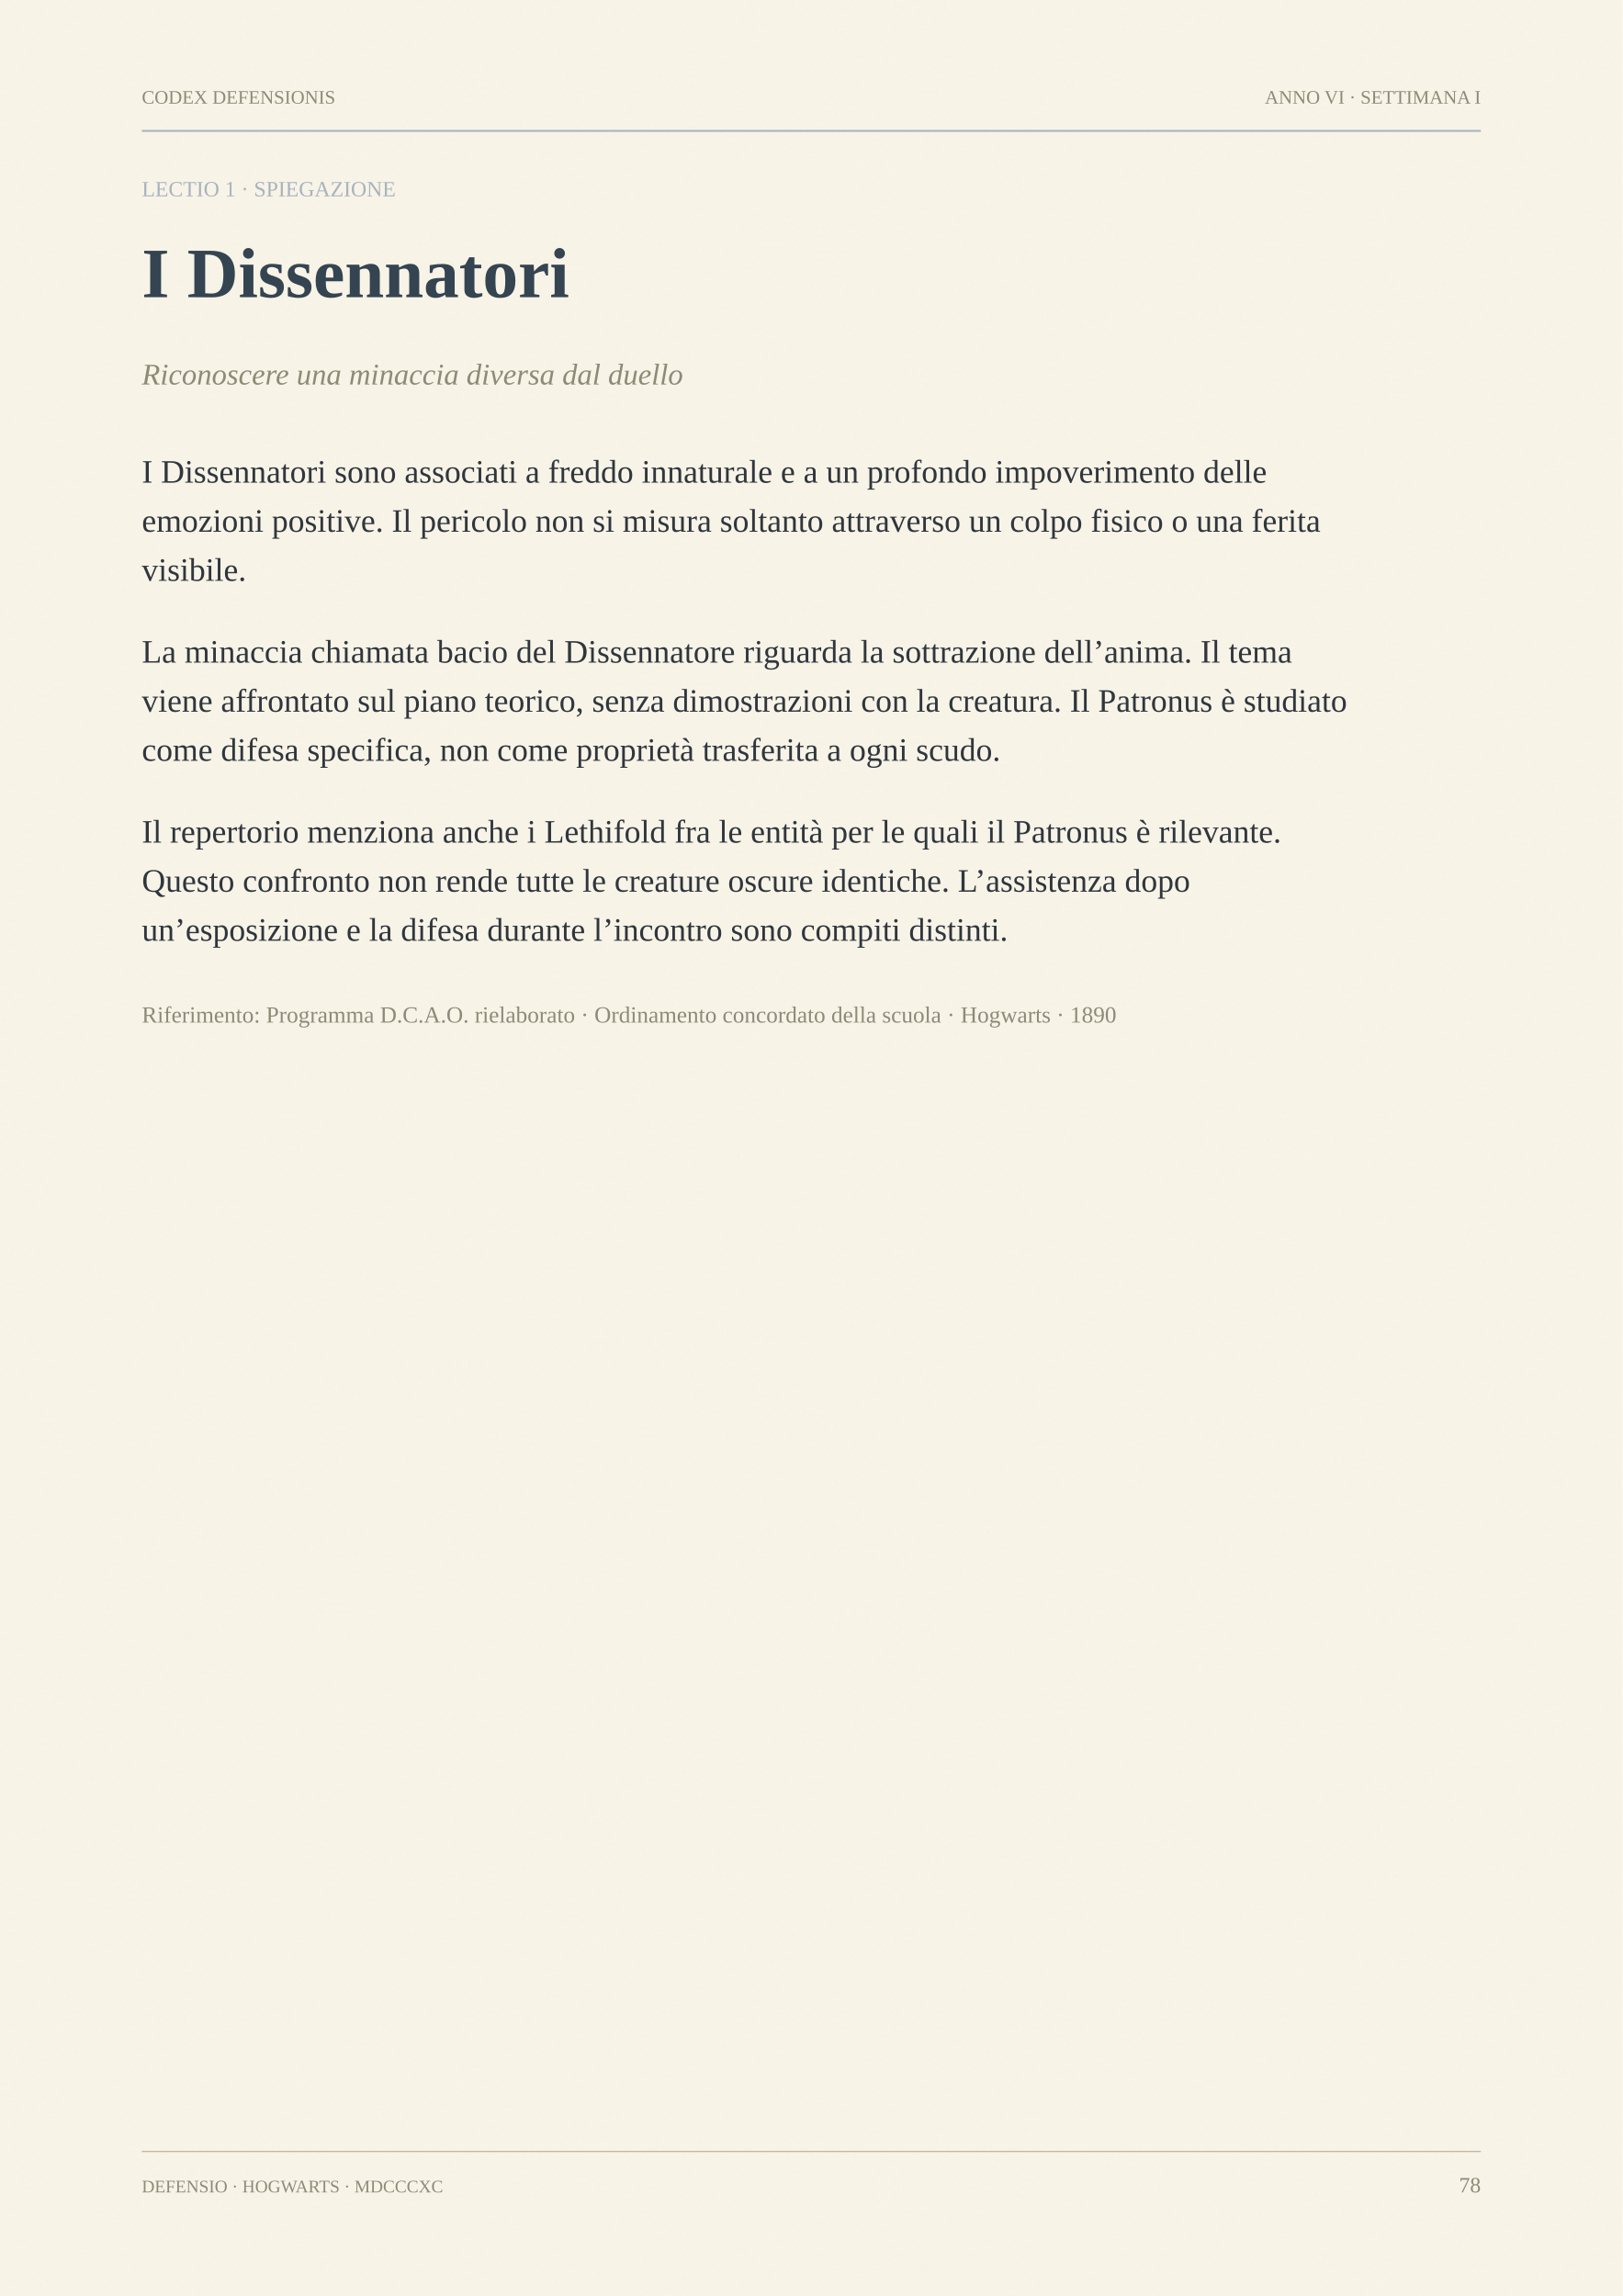
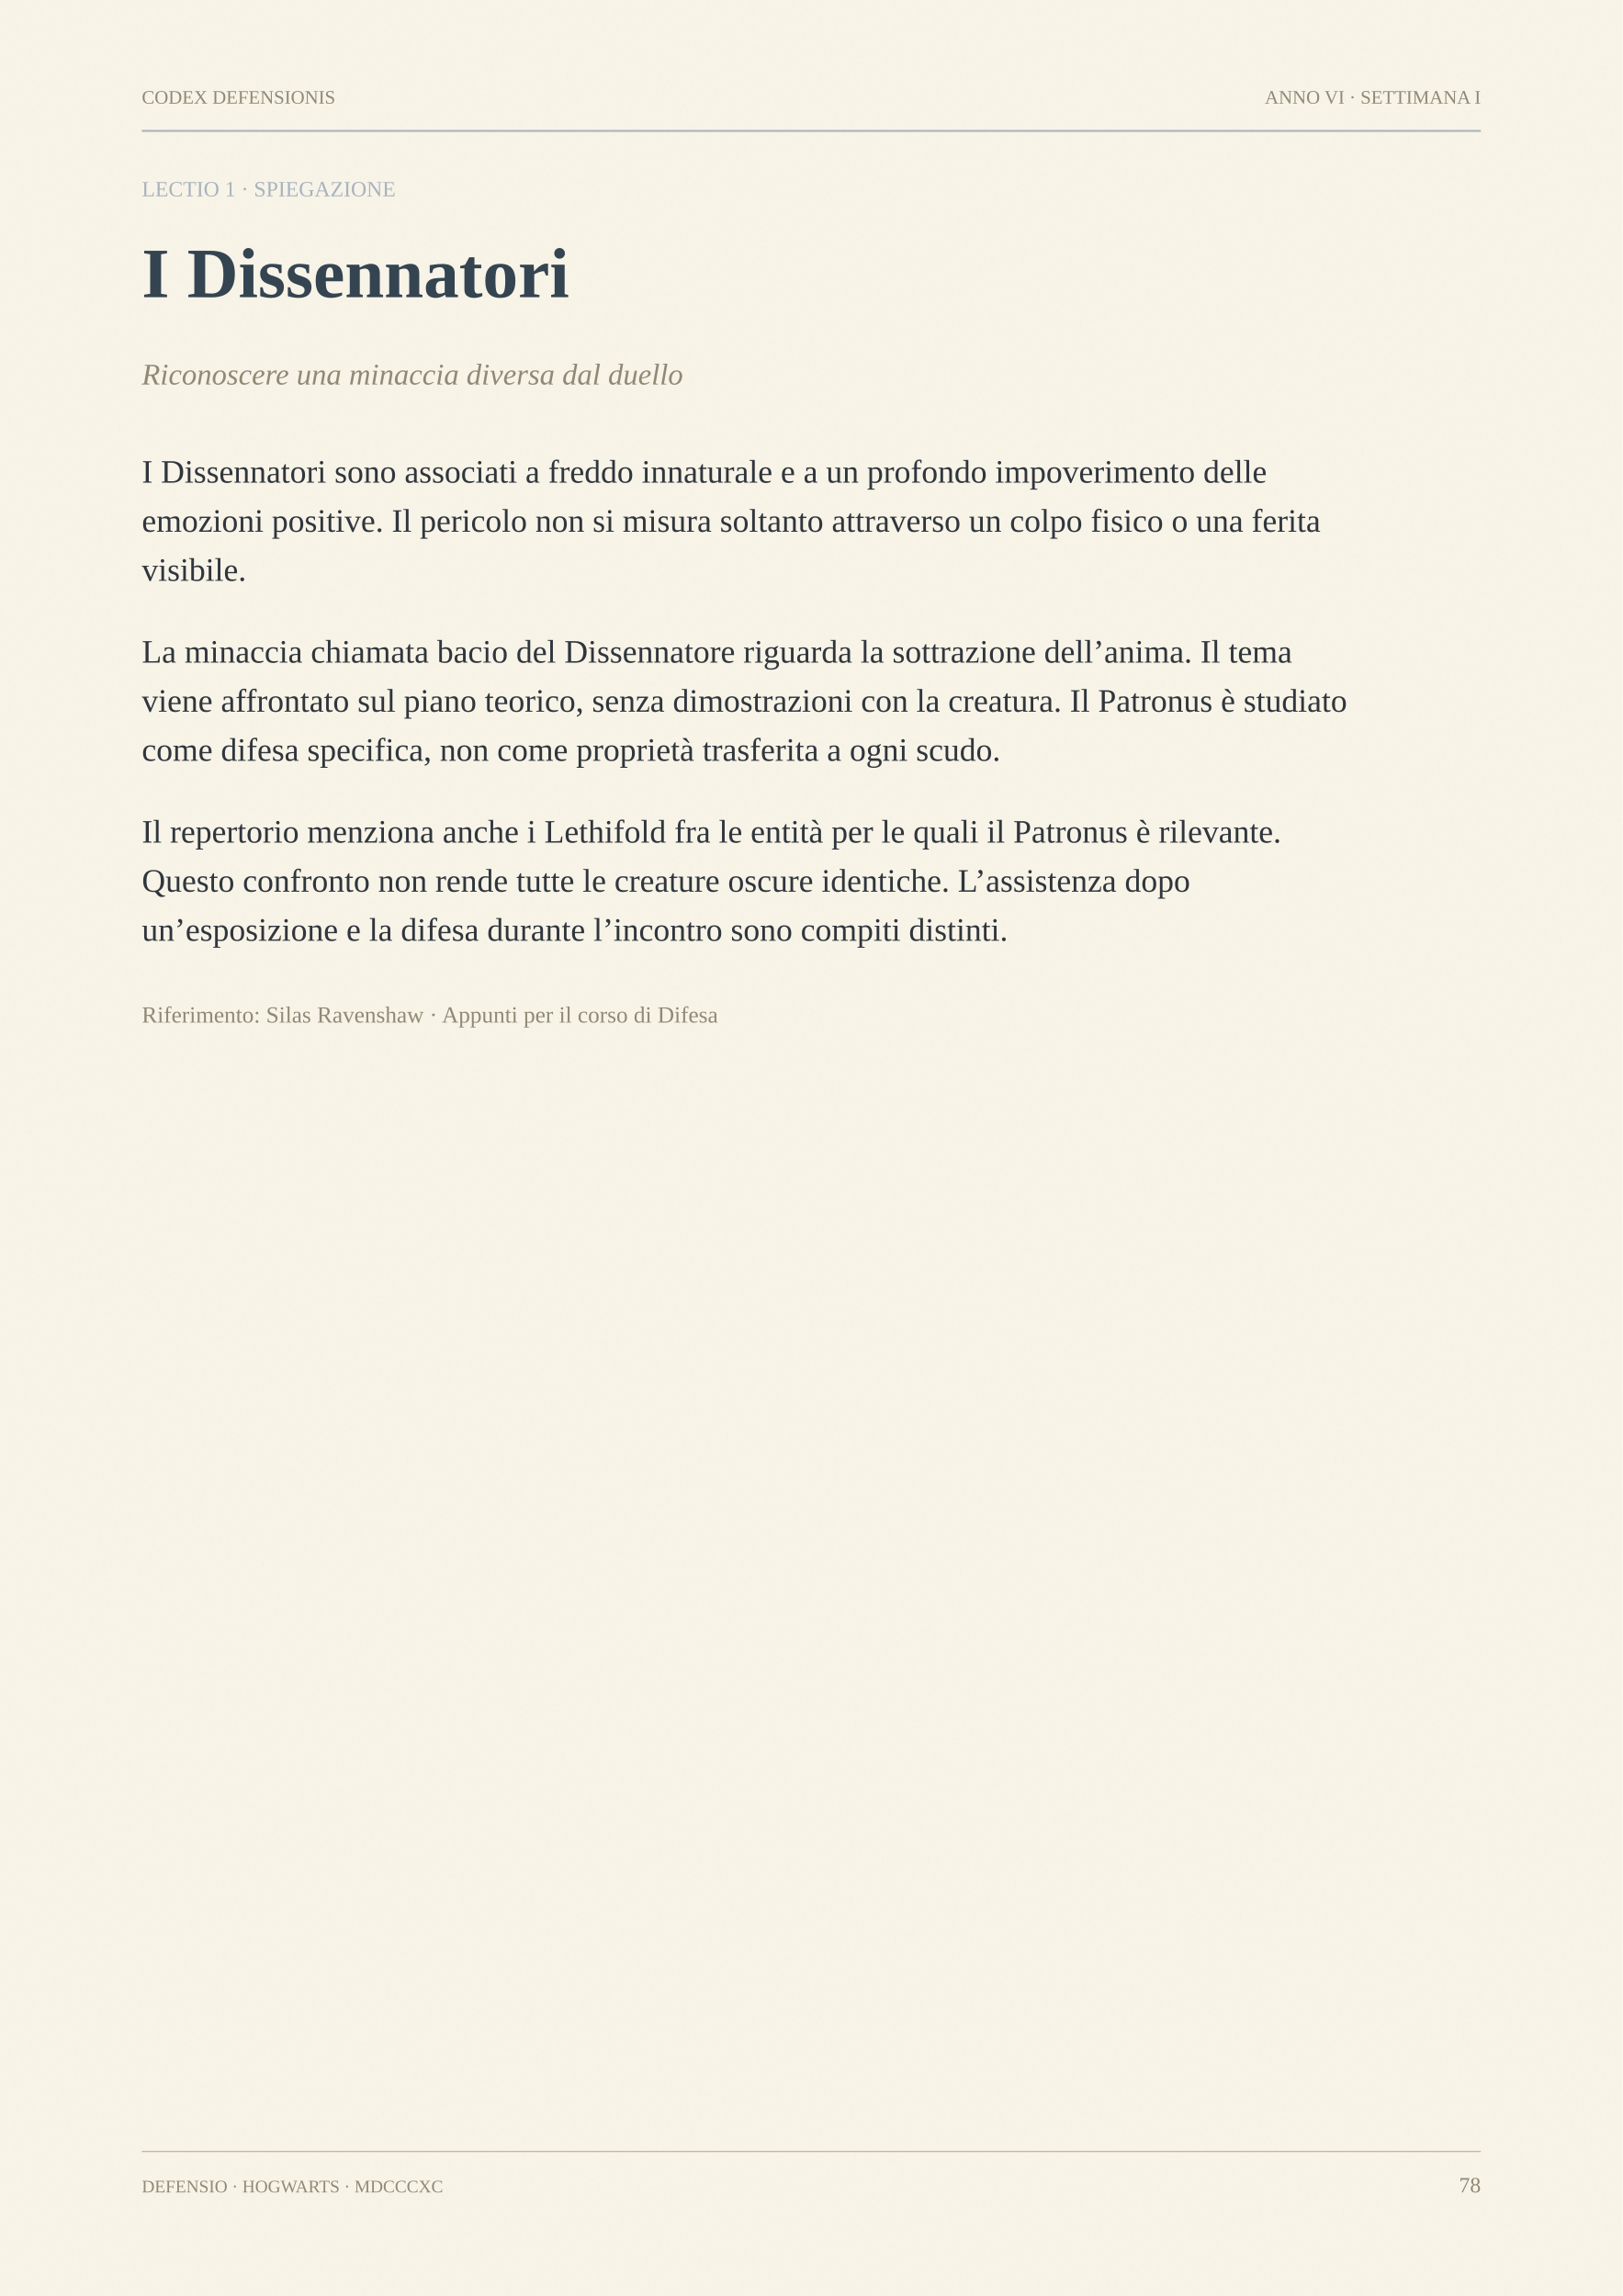
<svg xmlns="http://www.w3.org/2000/svg" width="595" height="842" viewBox="0 0 595 842">
  <defs>
    <filter id="grain">
      <feTurbulence type="fractalNoise" baseFrequency=".7" numOctaves="3" stitchTiles="stitch" />
      <feColorMatrix type="saturate" values="0" />
    </filter>
    <pattern id="paper" width="595" height="842" patternUnits="userSpaceOnUse">
      <rect width="595" height="842" filter="url(#grain)" opacity=".17" />
    </pattern>
    <linearGradient id="leather">
      <stop stop-color="#0e141a" />
      <stop offset=".12" stop-color="#394652" />
      <stop offset=".6" stop-color="#232f3b" />
      <stop offset="1" stop-color="#090e14" />
    </linearGradient>
  </defs>
  <rect width="595" height="842" fill="#f8f4e8" />
  <rect width="595" height="842" fill="url(#paper)" opacity=".17" />
  <text x="52" y="38" font-family="Georgia, Times New Roman, serif" font-size="7" fill="#8e8a76">CODEX DEFENSIONIS</text>
  <text x="543" y="38" font-family="Georgia, Times New Roman, serif" font-size="7" fill="#8e8a76" text-anchor="end">ANNO VI · SETTIMANA I</text>
  <text x="52" y="72" font-family="Georgia, Times New Roman, serif" font-size="8" fill="#a9b3bd">LECTIO 1 · SPIEGAZIONE</text>
  <path d="M52 48H543" stroke="#a9b3bd" stroke-width=".7" />
  <text x="52" y="109" font-family="Georgia, Times New Roman, serif" font-size="26" fill="#354451" font-weight="bold">I Dissennatori</text>
  <text x="52" y="141" font-family="Georgia, Times New Roman, serif" font-size="11" fill="#8e8a76" font-style="italic">Riconoscere una minaccia diversa dal duello</text>
  <text x="52" y="177" font-family="Georgia, Times New Roman, serif" font-size="12" fill="#30363d">I Dissennatori sono associati a freddo innaturale e a un profondo impoverimento delle</text>
  <text x="52" y="195" font-family="Georgia, Times New Roman, serif" font-size="12" fill="#30363d">emozioni positive. Il pericolo non si misura soltanto attraverso un colpo fisico o una ferita</text>
  <text x="52" y="213" font-family="Georgia, Times New Roman, serif" font-size="12" fill="#30363d">visibile.</text>
  <text x="52" y="243" font-family="Georgia, Times New Roman, serif" font-size="12" fill="#30363d">La minaccia chiamata bacio del Dissennatore riguarda la sottrazione dell’anima. Il tema</text>
  <text x="52" y="261" font-family="Georgia, Times New Roman, serif" font-size="12" fill="#30363d">viene affrontato sul piano teorico, senza dimostrazioni con la creatura. Il Patronus è studiato</text>
  <text x="52" y="279" font-family="Georgia, Times New Roman, serif" font-size="12" fill="#30363d">come difesa specifica, non come proprietà trasferita a ogni scudo.</text>
  <text x="52" y="309" font-family="Georgia, Times New Roman, serif" font-size="12" fill="#30363d">Il repertorio menziona anche i Lethifold fra le entità per le quali il Patronus è rilevante.</text>
  <text x="52" y="327" font-family="Georgia, Times New Roman, serif" font-size="12" fill="#30363d">Questo confronto non rende tutte le creature oscure identiche. L’assistenza dopo</text>
  <text x="52" y="345" font-family="Georgia, Times New Roman, serif" font-size="12" fill="#30363d">un’esposizione e la difesa durante l’incontro sono compiti distinti.</text>
-   <text x="52" y="375" font-family="Georgia, Times New Roman, serif" font-size="8.5" fill="#8e8a76">Riferimento: Programma D.C.A.O. rielaborato · Ordinamento concordato della scuola · Hogwarts · 1890</text>
+   <text x="52" y="375" font-family="Georgia, Times New Roman, serif" font-size="8.5" fill="#8e8a76">Riferimento: Silas Ravenshaw · Appunti per il corso di Difesa</text>
  <path d="M52 789H543" stroke="#c3b89b" stroke-width=".45" />
  <text x="52" y="804" font-family="Georgia, Times New Roman, serif" font-size="6.5" fill="#8e8a76">DEFENSIO · HOGWARTS · MDCCCXC</text>
  <text x="543" y="804" font-family="Georgia, Times New Roman, serif" font-size="8" fill="#8e8a76" text-anchor="end">78</text>
</svg>
